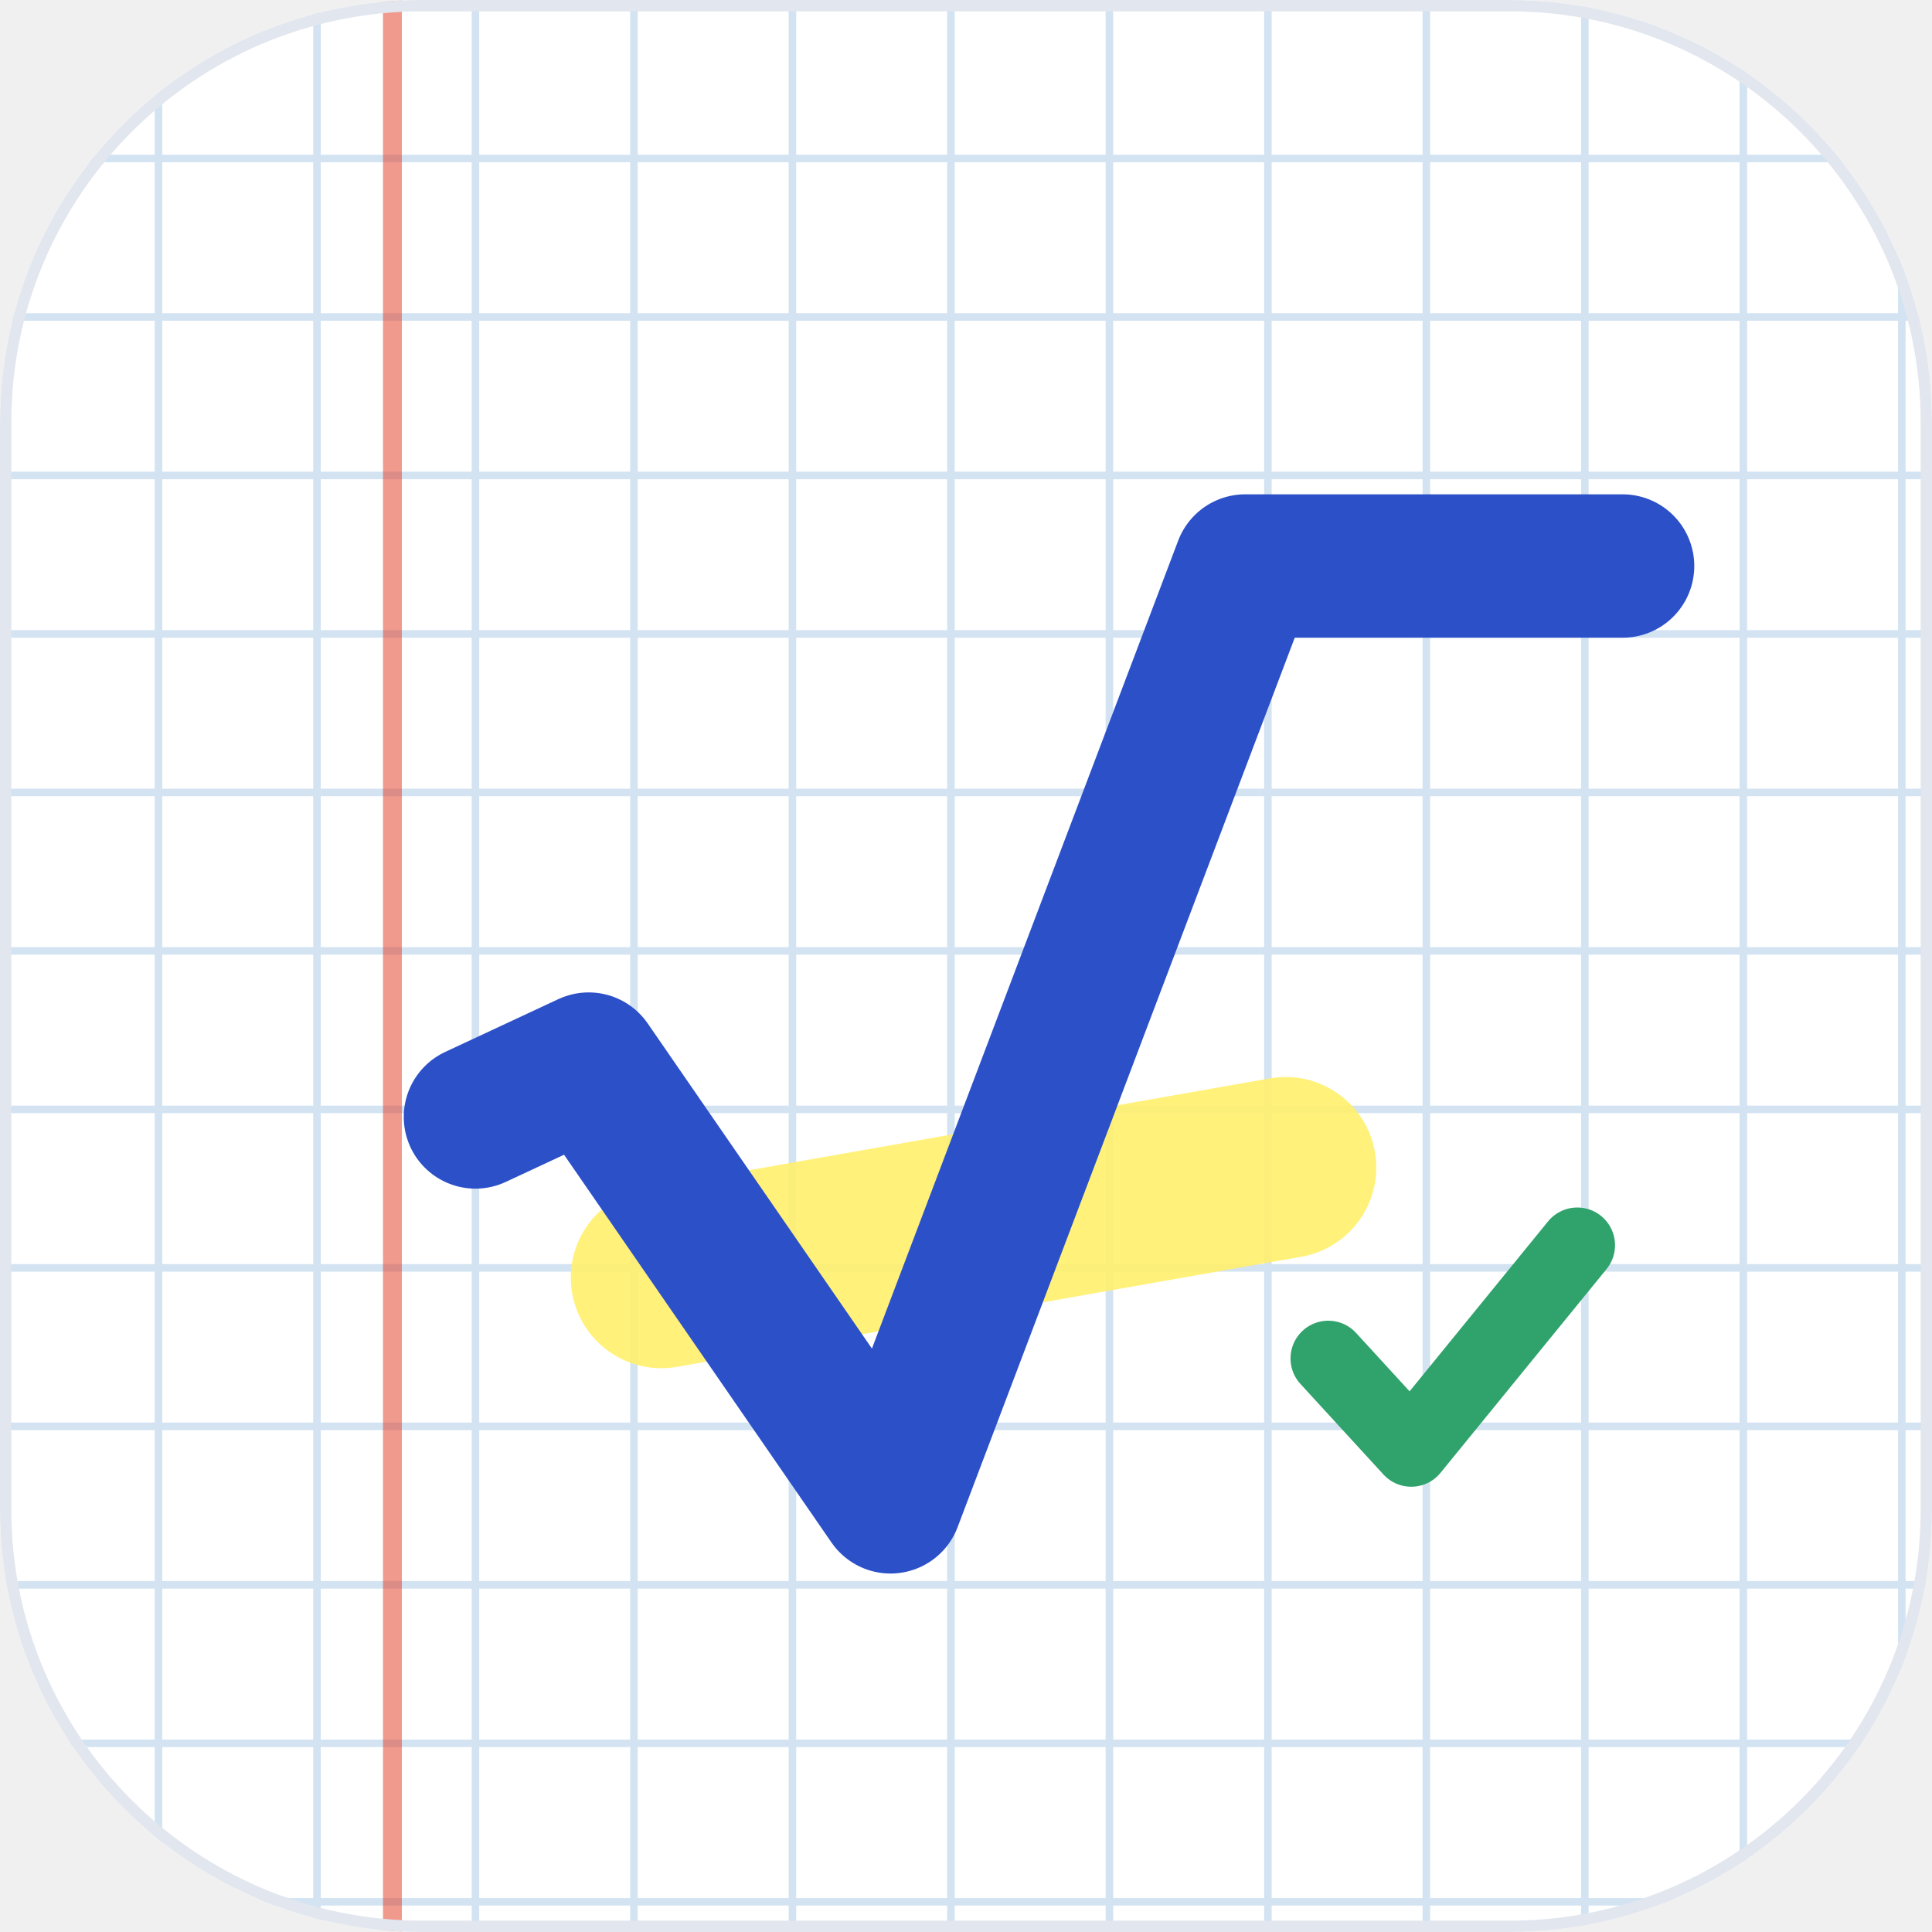
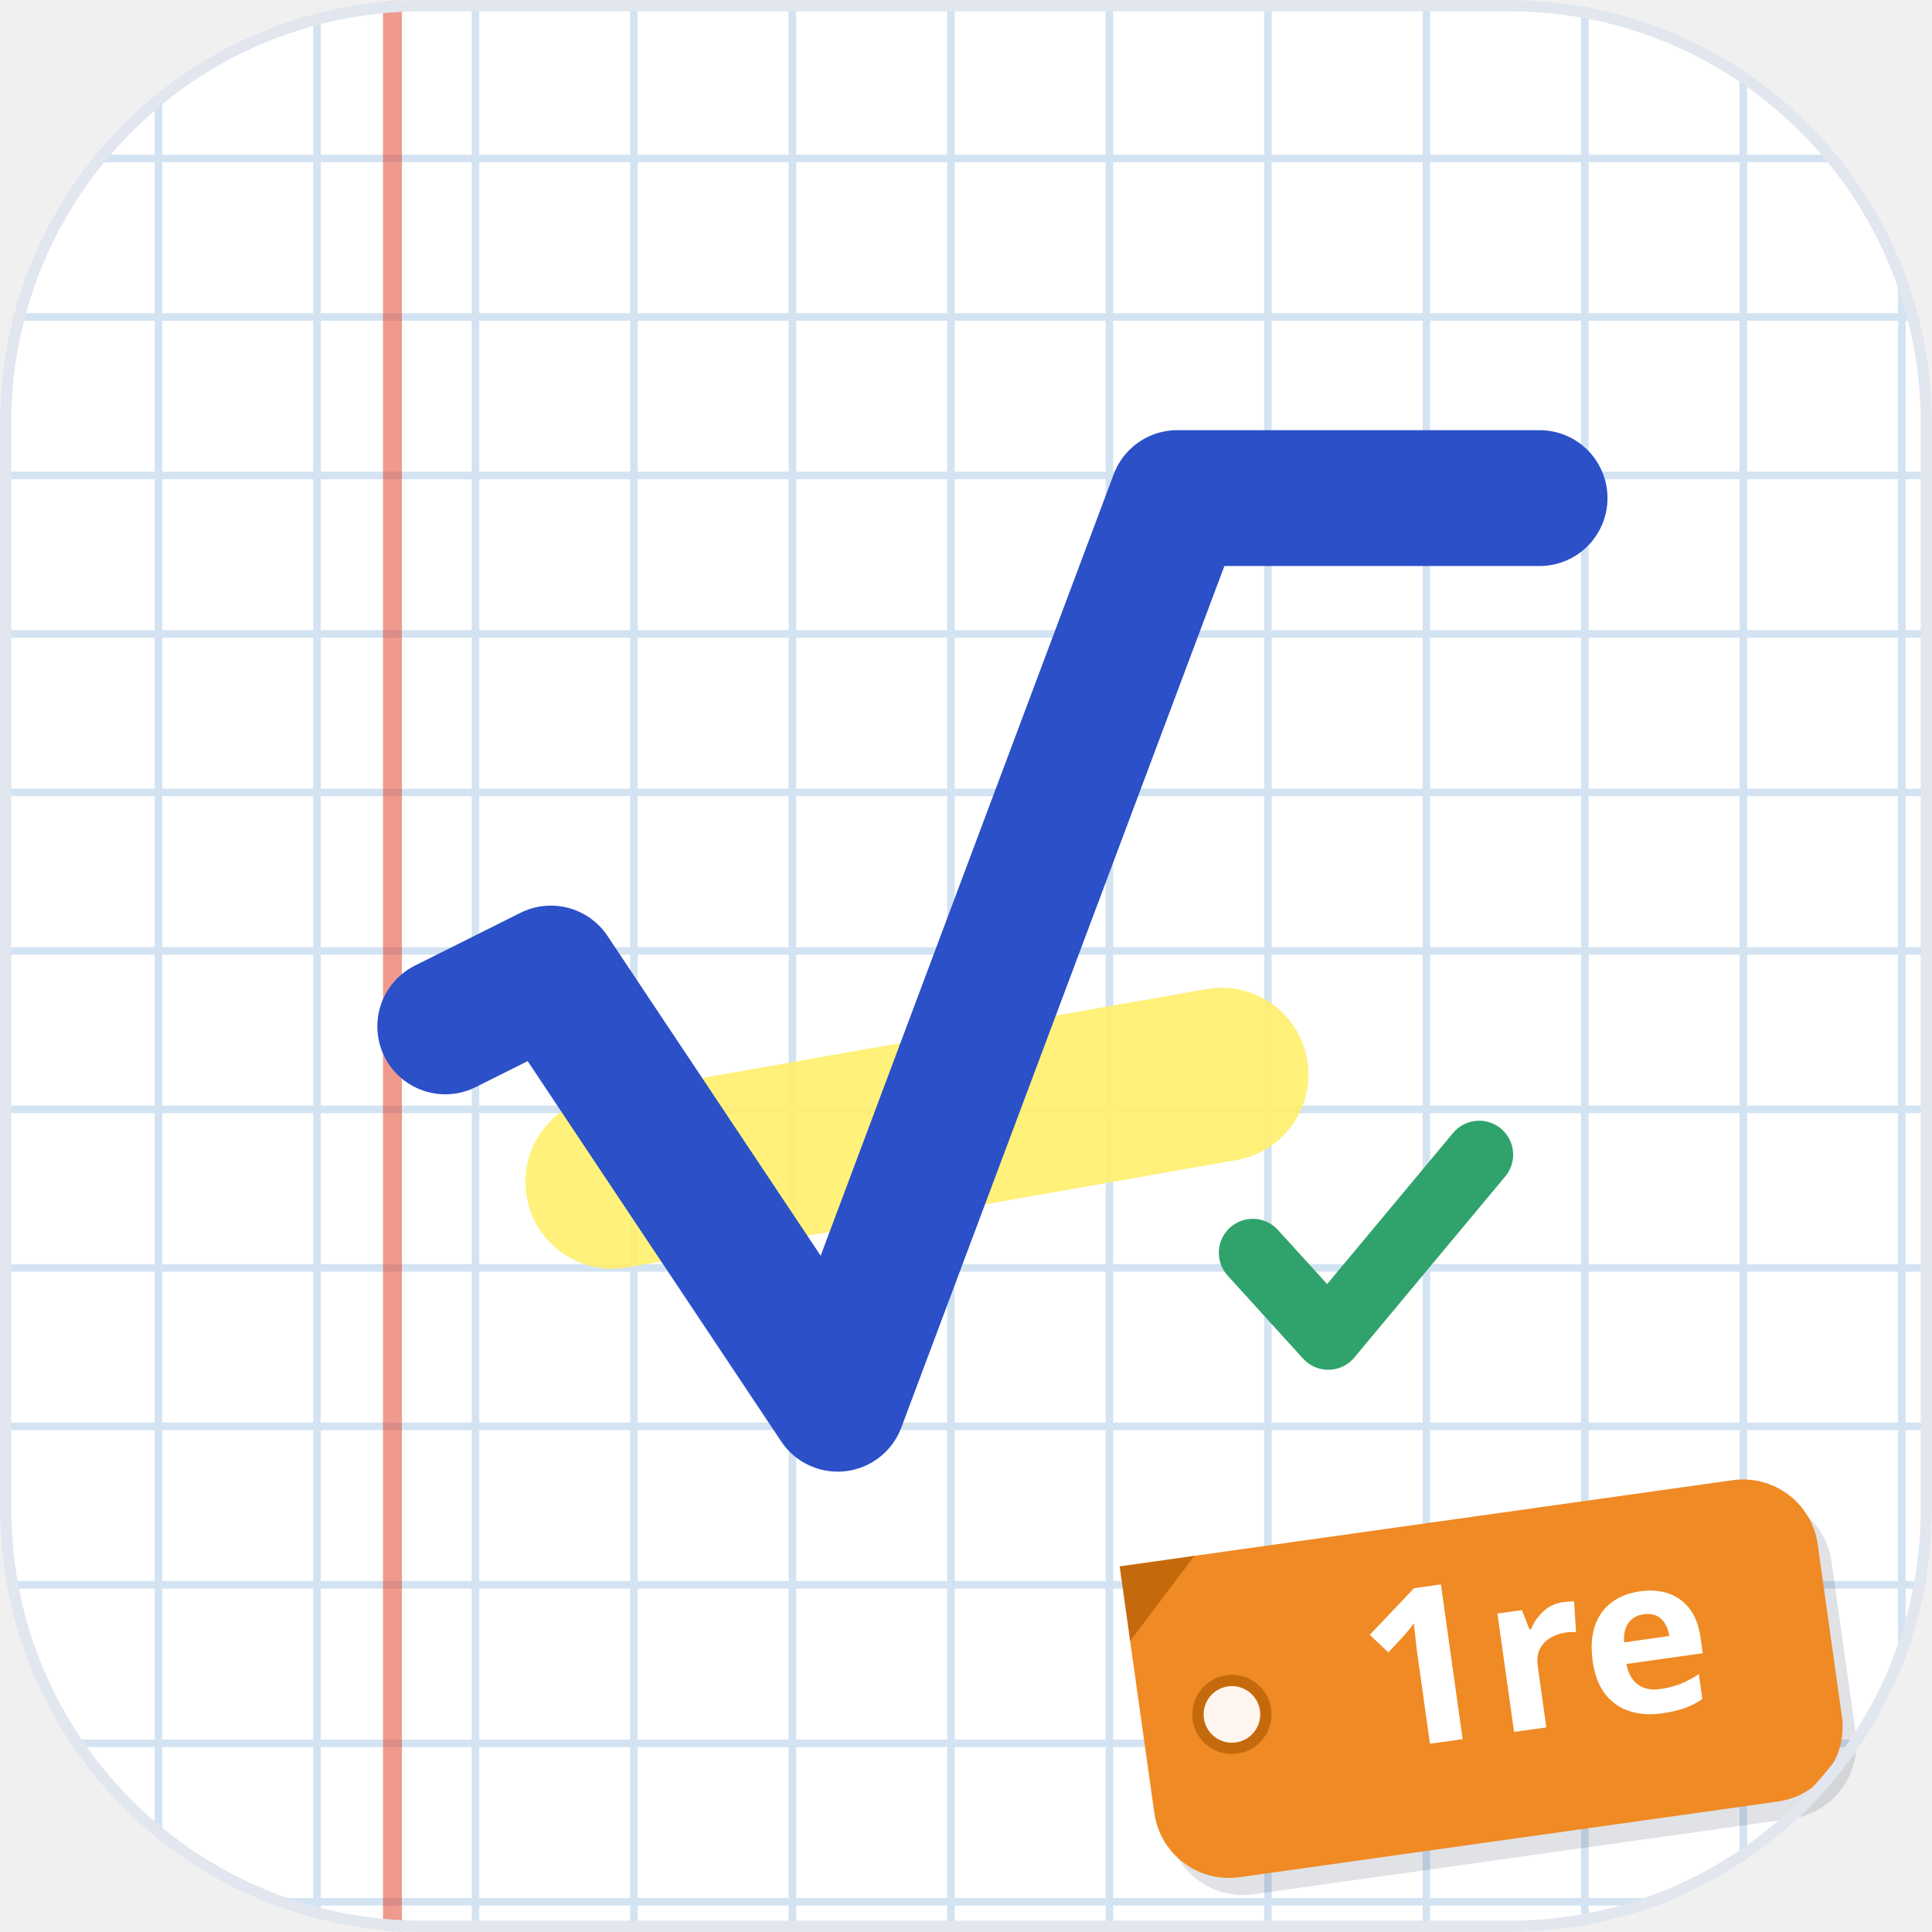
- <svg xmlns="http://www.w3.org/2000/svg" viewBox="0 0 512 512" width="512" height="512" role="img" aria-label="Logo Valentin Maths">
+ <svg xmlns="http://www.w3.org/2000/svg" viewBox="0 0 512 512" width="512" height="512" role="img" aria-label="Logo Valentin Maths 1re">
  <defs>
    <clipPath id="tile">
      <rect x="0" y="0" width="512" height="512" rx="112" />
    </clipPath>
  </defs>
  <rect x="0" y="0" width="512" height="512" rx="112" fill="#FFFFFF" />
  <g clip-path="url(#tile)">
    <g stroke="#D3E3F2" stroke-width="2">
      <line x1="42" y1="0" x2="42" y2="512" />
      <line x1="84" y1="0" x2="84" y2="512" />
      <line x1="126" y1="0" x2="126" y2="512" />
      <line x1="168" y1="0" x2="168" y2="512" />
      <line x1="210" y1="0" x2="210" y2="512" />
      <line x1="252" y1="0" x2="252" y2="512" />
      <line x1="294" y1="0" x2="294" y2="512" />
      <line x1="336" y1="0" x2="336" y2="512" />
      <line x1="378" y1="0" x2="378" y2="512" />
      <line x1="420" y1="0" x2="420" y2="512" />
      <line x1="462" y1="0" x2="462" y2="512" />
      <line x1="504" y1="0" x2="504" y2="512" />
      <line x1="0" y1="42" x2="512" y2="42" />
      <line x1="0" y1="84" x2="512" y2="84" />
      <line x1="0" y1="126" x2="512" y2="126" />
      <line x1="0" y1="168" x2="512" y2="168" />
      <line x1="0" y1="210" x2="512" y2="210" />
      <line x1="0" y1="252" x2="512" y2="252" />
      <line x1="0" y1="294" x2="512" y2="294" />
      <line x1="0" y1="336" x2="512" y2="336" />
      <line x1="0" y1="378" x2="512" y2="378" />
      <line x1="0" y1="420" x2="512" y2="420" />
      <line x1="0" y1="462" x2="512" y2="462" />
      <line x1="0" y1="504" x2="512" y2="504" />
    </g>
    <line x1="104" y1="0" x2="104" y2="512" stroke="#E4452F" stroke-width="5" opacity="0.55" />
  </g>
-   <rect x="150" y="300" width="216" height="48" rx="24" fill="#FFF06B" opacity="0.9" transform="rotate(-10 258 324)" />
-   <path d="M 126 296 L 156 282 L 236 398 L 330 150 L 430 150" fill="none" stroke="#2B50C8" stroke-width="38" stroke-linecap="round" stroke-linejoin="round" />
-   <path d="M 352 360 L 374 384 L 418 330" fill="none" stroke="#2FA36B" stroke-width="20" stroke-linecap="round" stroke-linejoin="round" />
+   <rect x="138" y="276" width="210" height="46" rx="23" fill="#FFF06B" opacity="0.9" transform="rotate(-10 243 299)" />
+   <path d="M 118 272 L 146 258 L 222 372 L 312 132 L 408 132" fill="none" stroke="#2B50C8" stroke-width="36" stroke-linecap="round" stroke-linejoin="round" />
+   <path d="M 332 332 L 352 354 L 392 306" fill="none" stroke="#2FA36B" stroke-width="18" stroke-linecap="round" stroke-linejoin="round" />
+   <g transform="rotate(-8 392 432)">
+     <rect x="300" y="402" width="184" height="86" rx="20" fill="#1C2B4A" opacity="0.14" transform="translate(3,5)" />
+     <rect x="300" y="402" width="184" height="86" rx="20" fill="#F08A24" />
+     <path d="M 300 422 L 300 402 L 320 402 Z" fill="#C56A0C" />
+     <circle cx="324" cy="445" r="9" fill="#FFFFFF" opacity="0.92" />
+     <circle cx="324" cy="445" r="9" fill="none" stroke="#C56A0C" stroke-width="3" />
+     <text x="406" y="460" text-anchor="middle" font-family="'Outfit','Segoe UI',sans-serif" font-weight="800" font-size="58" fill="#FFFFFF">1re</text>
+   </g>
  <rect x="1.5" y="1.5" width="509" height="509" rx="110.5" fill="none" stroke="#E2E6EE" stroke-width="3" />
</svg>
